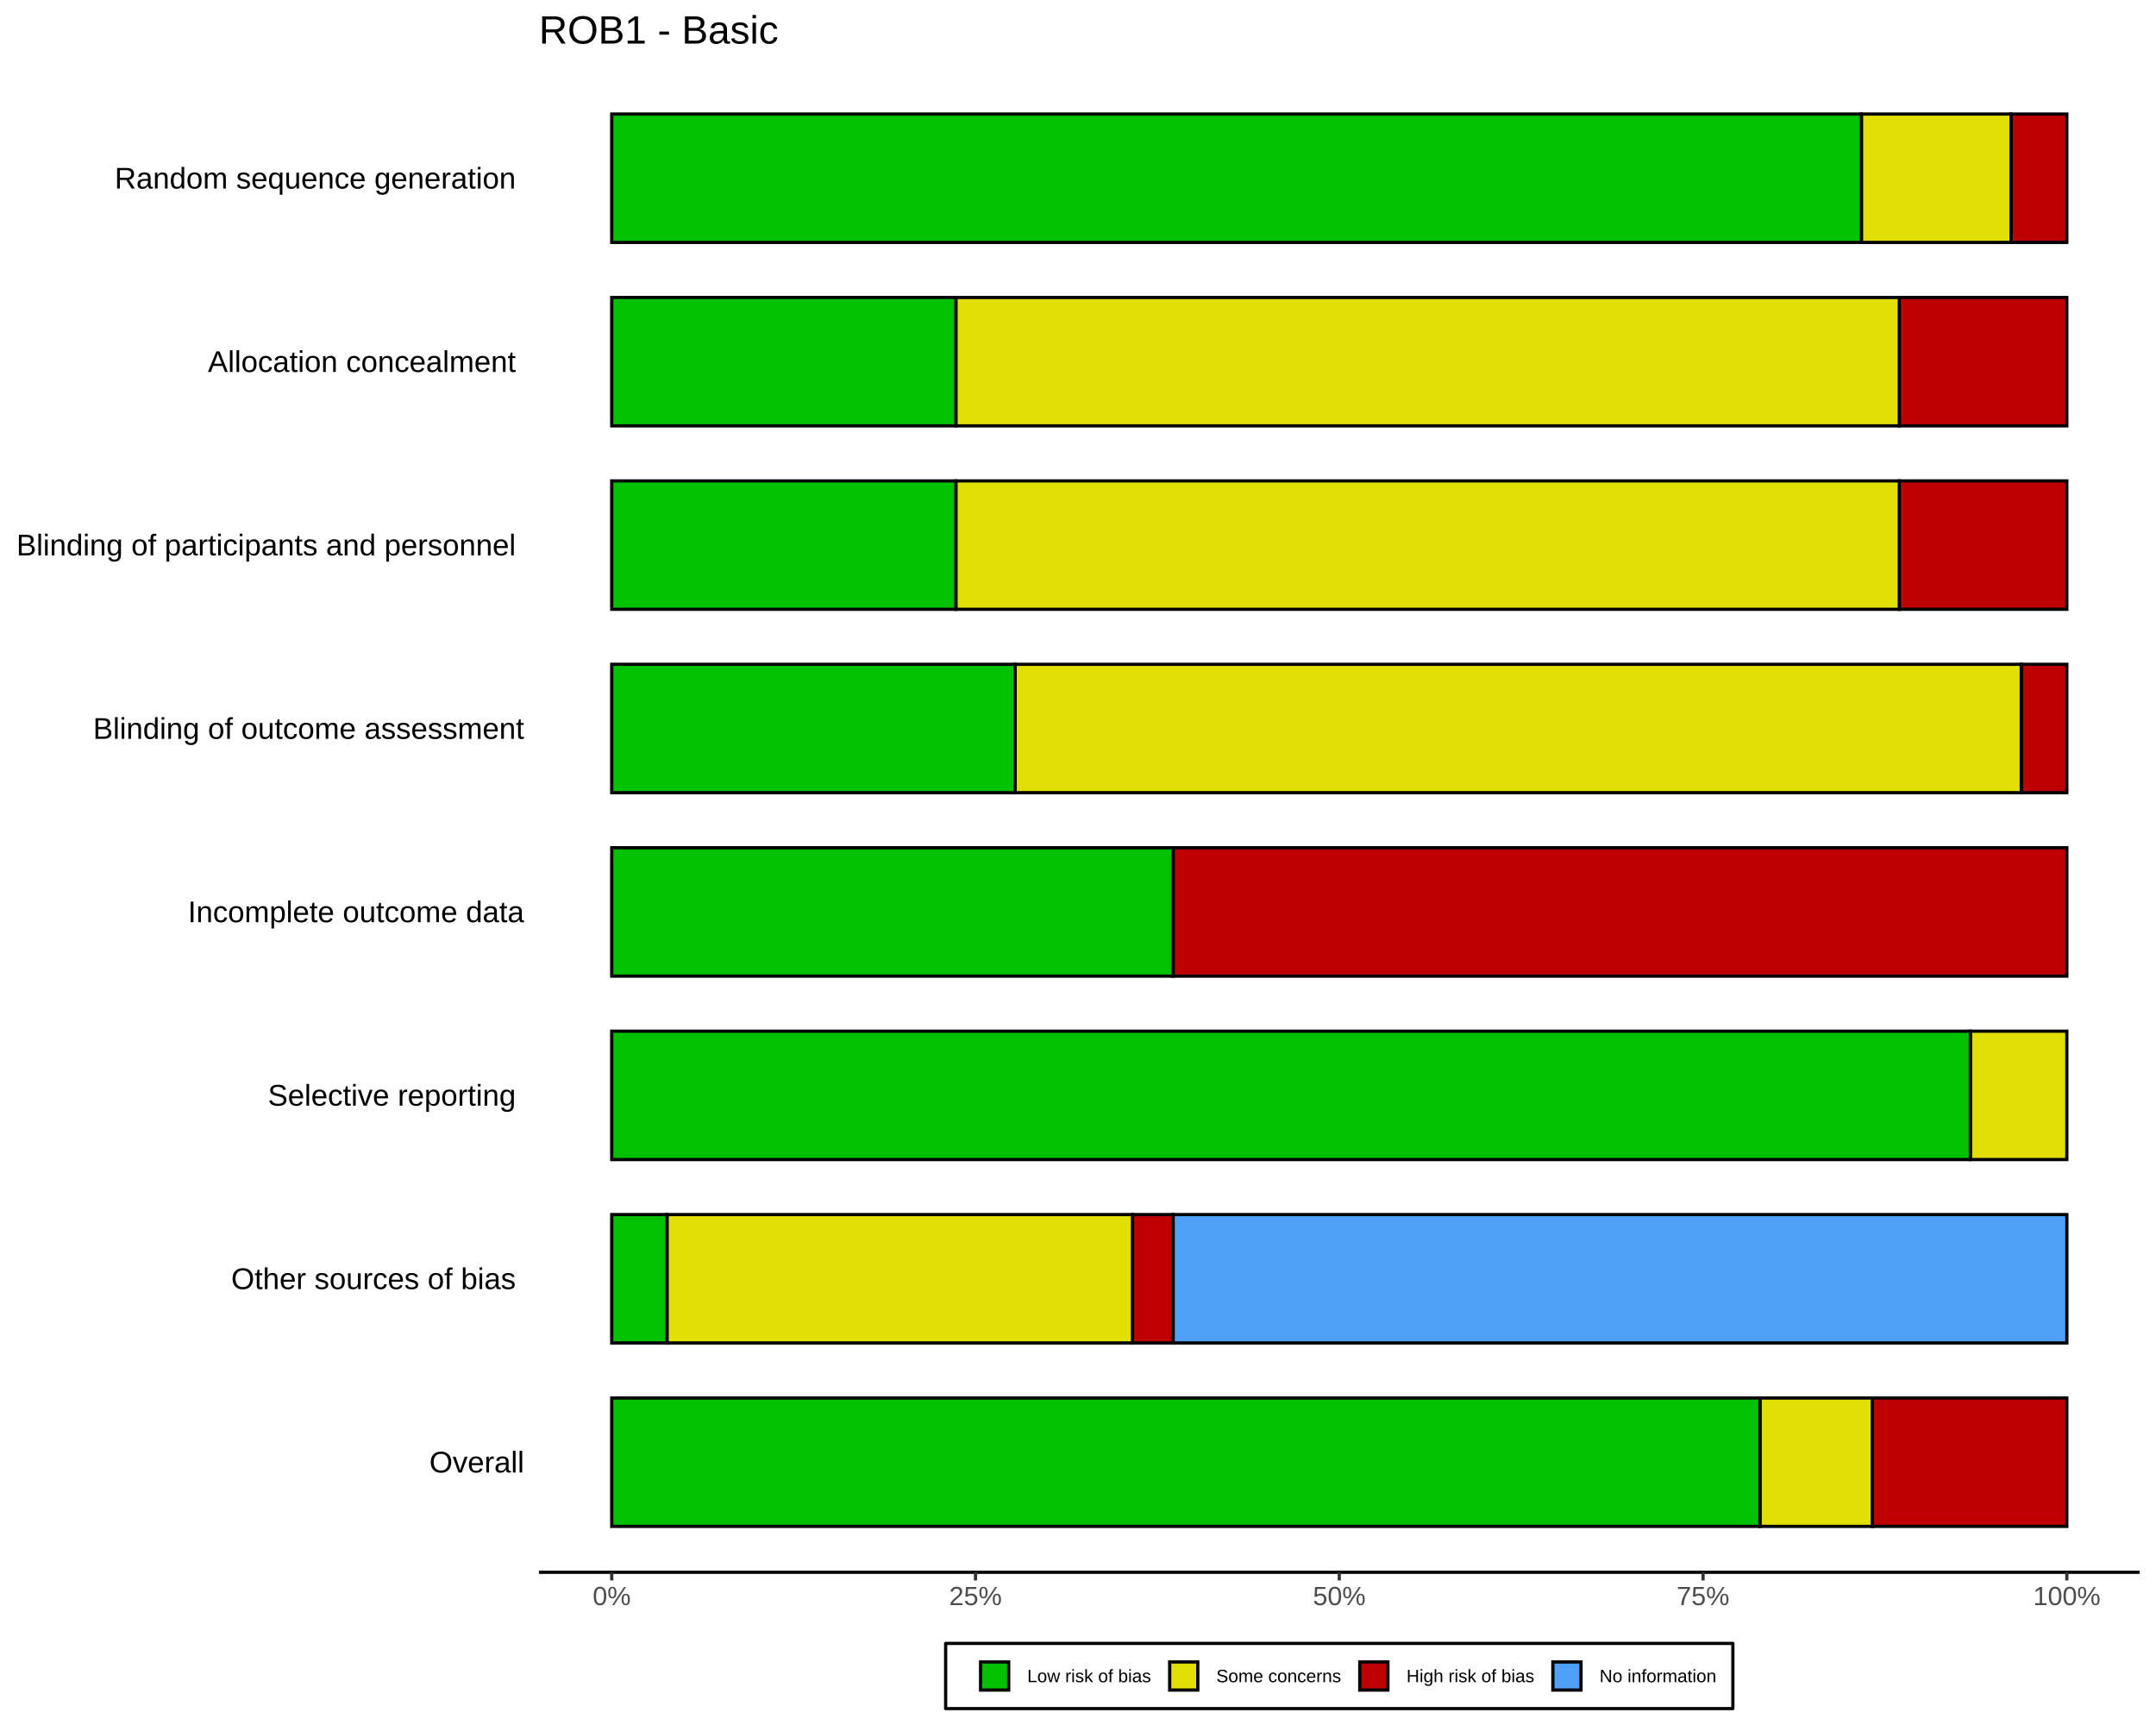
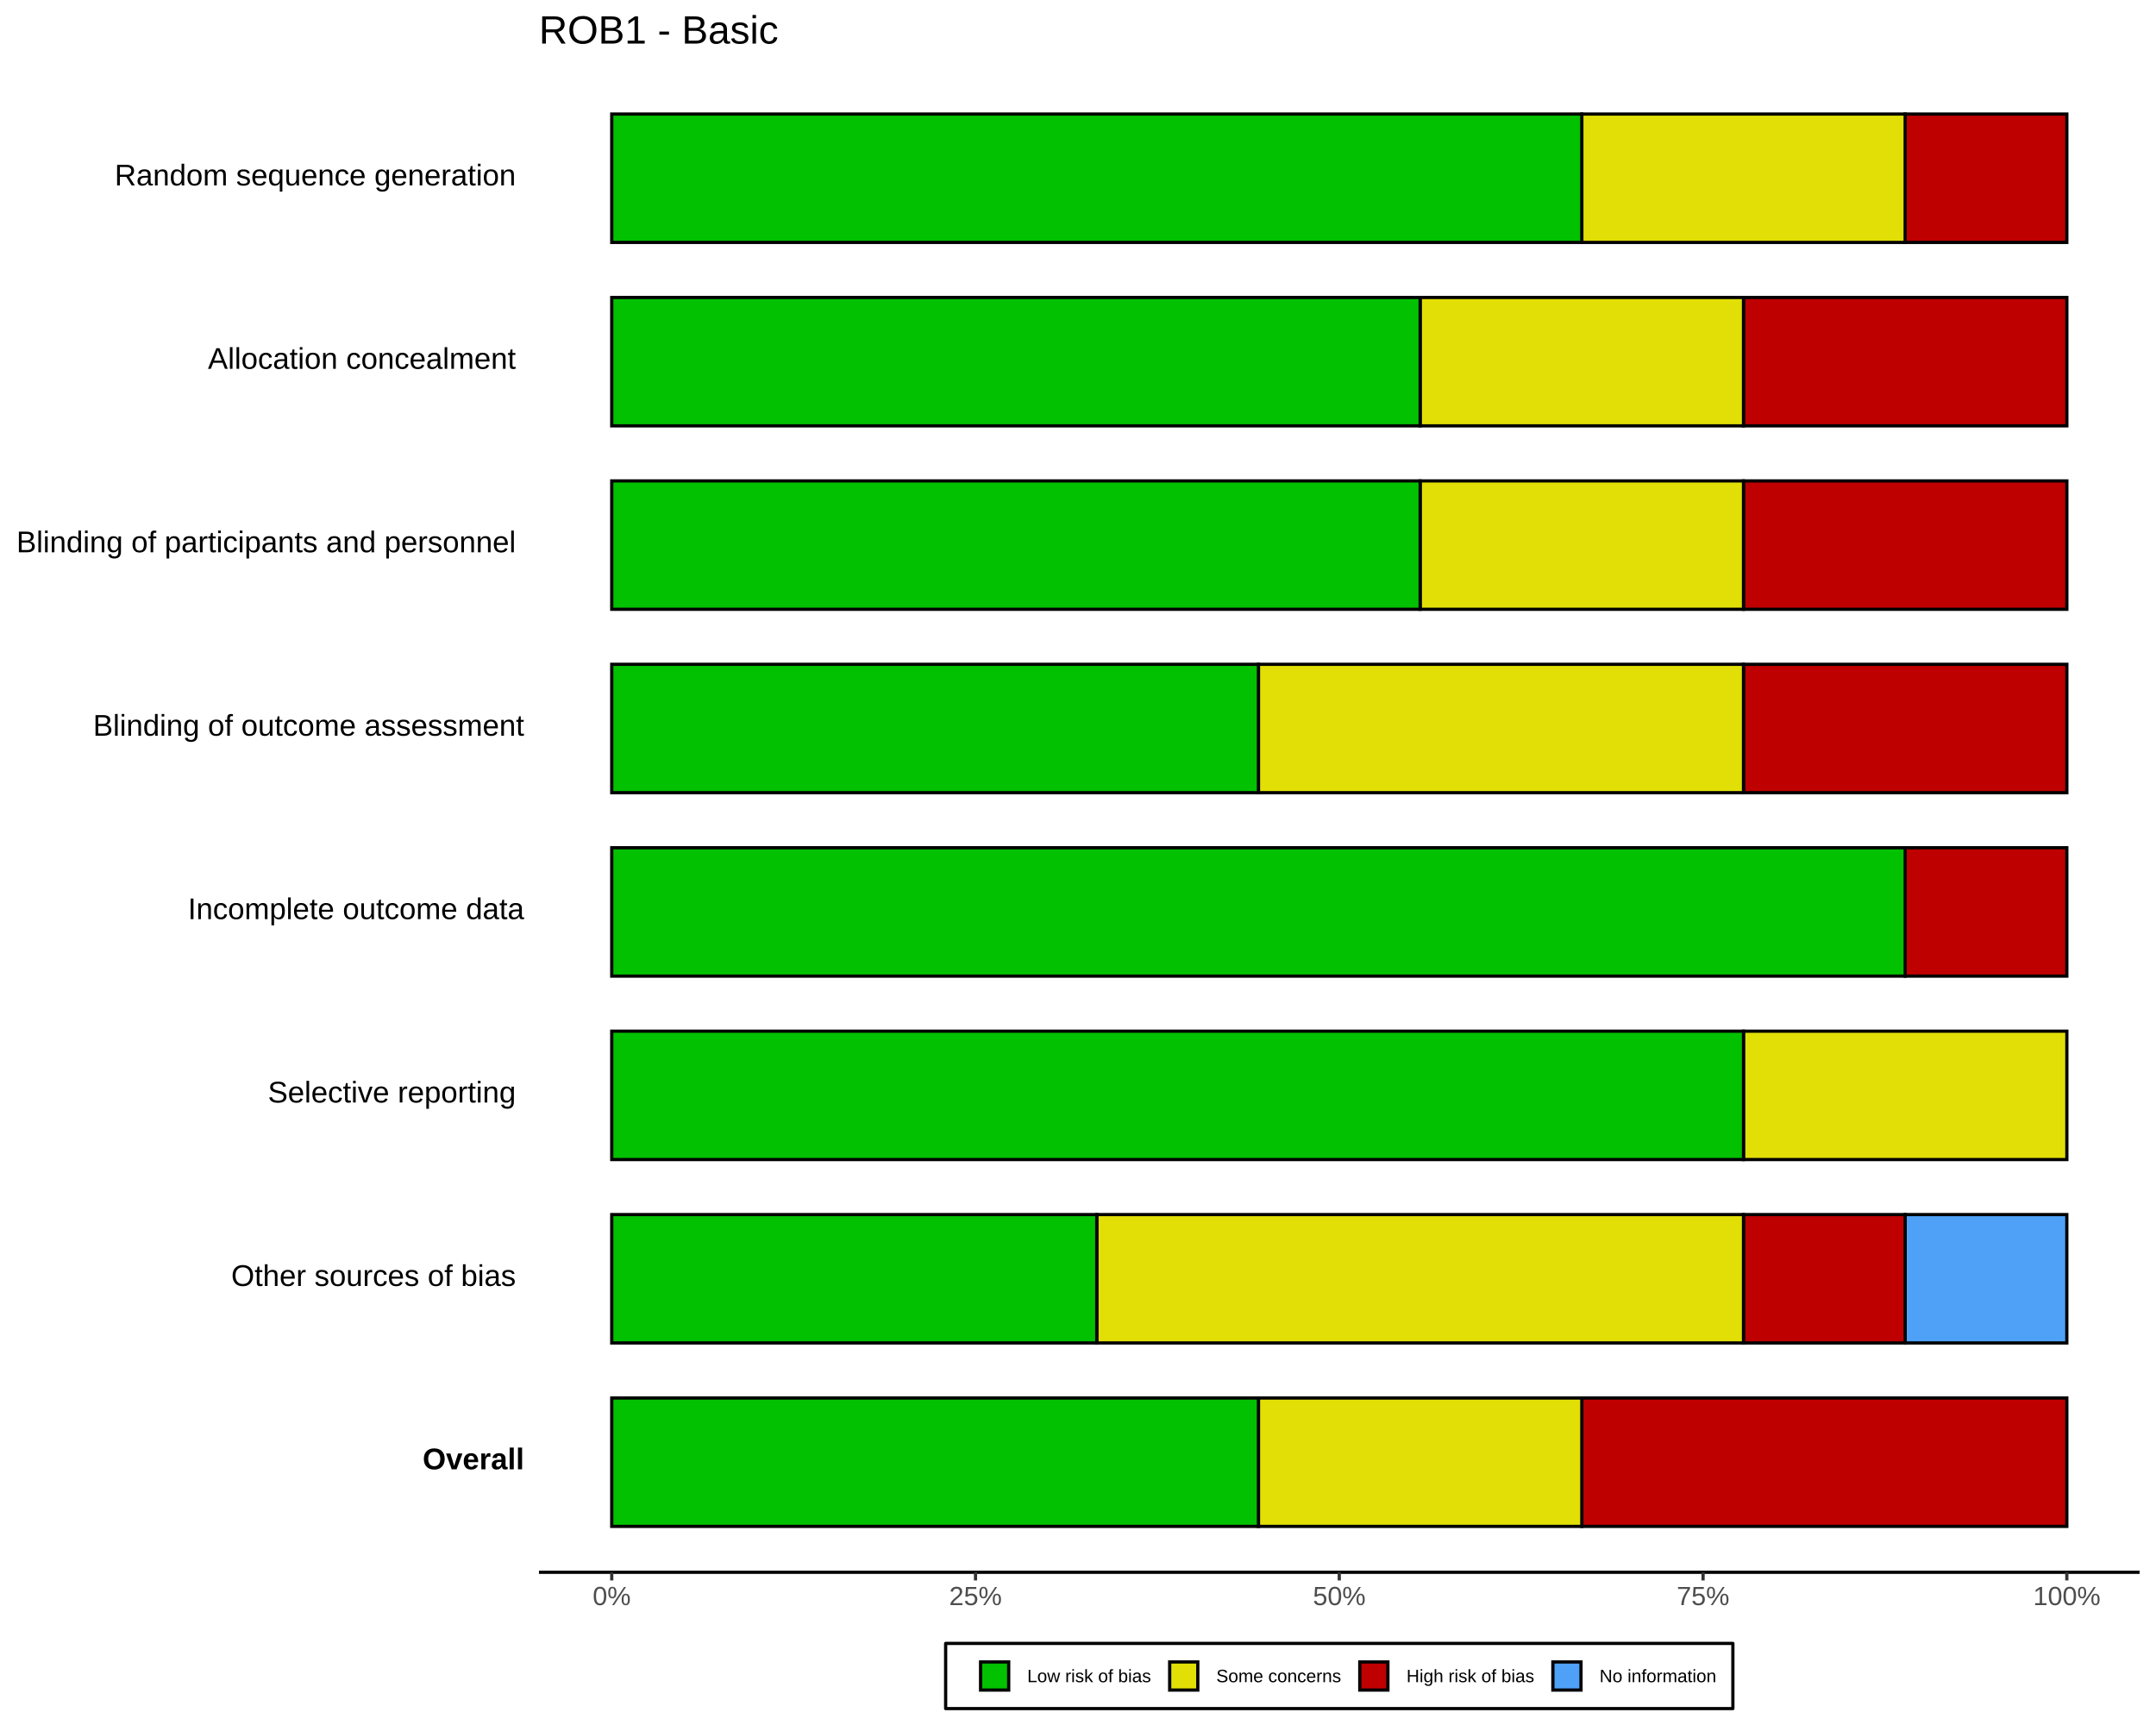
<svg xmlns="http://www.w3.org/2000/svg" viewBox="0 0 720.00 576.00">
  <defs>
    <style type="text/css">
    line, polyline, polygon, path, rect, circle {
      fill: none;
      stroke: #000000;
      stroke-linecap: round;
      stroke-linejoin: round;
      stroke-miterlimit: 10.00;
    }
  </style>
  </defs>
  <rect width="100%" height="100%" style="stroke: none; fill: #FFFFFF;" />
  <rect x="0.00" y="0.00" width="720.00" height="576.00" style="stroke-width: 1.07; stroke: #FFFFFF; fill: #FFFFFF;" />
  <defs>
    <clipPath id="cpMTc5Ljk5fDcxNC41Mnw1MjUuMDB8MjIuNzc=">
      <rect x="179.99" y="22.77" width="534.53" height="502.22" />
    </clipPath>
  </defs>
-   <rect x="625.25" y="466.81" width="64.97" height="42.87" style="stroke-width: 1.07; stroke-linecap: square; stroke-linejoin: miter; fill: #BF0000;" clip-path="url(#cpMTc5Ljk5fDcxNC41Mnw1MjUuMDB8MjIuNzc=)" />
-   <rect x="587.73" y="466.81" width="37.52" height="42.87" style="stroke-width: 1.07; stroke-linecap: square; stroke-linejoin: miter; fill: #E2DF07;" clip-path="url(#cpMTc5Ljk5fDcxNC41Mnw1MjUuMDB8MjIuNzc=)" />
-   <rect x="204.29" y="466.81" width="383.45" height="42.87" style="stroke-width: 1.07; stroke-linecap: square; stroke-linejoin: miter; fill: #02C100;" clip-path="url(#cpMTc5Ljk5fDcxNC41Mnw1MjUuMDB8MjIuNzc=)" />
-   <rect x="391.76" y="405.56" width="298.47" height="42.87" style="stroke-width: 1.07; stroke-linecap: square; stroke-linejoin: miter; fill: #4EA1F7;" clip-path="url(#cpMTc5Ljk5fDcxNC41Mnw1MjUuMDB8MjIuNzc=)" />
-   <rect x="378.19" y="405.56" width="13.57" height="42.87" style="stroke-width: 1.07; stroke-linecap: square; stroke-linejoin: miter; fill: #BF0000;" clip-path="url(#cpMTc5Ljk5fDcxNC41Mnw1MjUuMDB8MjIuNzc=)" />
-   <rect x="222.74" y="405.56" width="155.45" height="42.87" style="stroke-width: 1.07; stroke-linecap: square; stroke-linejoin: miter; fill: #E2DF07;" clip-path="url(#cpMTc5Ljk5fDcxNC41Mnw1MjUuMDB8MjIuNzc=)" />
-   <rect x="204.29" y="405.56" width="18.45" height="42.87" style="stroke-width: 1.07; stroke-linecap: square; stroke-linejoin: miter; fill: #02C100;" clip-path="url(#cpMTc5Ljk5fDcxNC41Mnw1MjUuMDB8MjIuNzc=)" />
-   <rect x="658.00" y="344.32" width="32.22" height="42.87" style="stroke-width: 1.07; stroke-linecap: square; stroke-linejoin: miter; fill: #E2DF07;" clip-path="url(#cpMTc5Ljk5fDcxNC41Mnw1MjUuMDB8MjIuNzc=)" />
-   <rect x="204.29" y="344.32" width="453.72" height="42.87" style="stroke-width: 1.07; stroke-linecap: square; stroke-linejoin: miter; fill: #02C100;" clip-path="url(#cpMTc5Ljk5fDcxNC41Mnw1MjUuMDB8MjIuNzc=)" />
-   <rect x="391.76" y="283.07" width="298.47" height="42.87" style="stroke-width: 1.07; stroke-linecap: square; stroke-linejoin: miter; fill: #BF0000;" clip-path="url(#cpMTc5Ljk5fDcxNC41Mnw1MjUuMDB8MjIuNzc=)" />
-   <rect x="204.29" y="283.07" width="187.47" height="42.87" style="stroke-width: 1.07; stroke-linecap: square; stroke-linejoin: miter; fill: #02C100;" clip-path="url(#cpMTc5Ljk5fDcxNC41Mnw1MjUuMDB8MjIuNzc=)" />
-   <rect x="675.00" y="221.82" width="15.22" height="42.87" style="stroke-width: 1.07; stroke-linecap: square; stroke-linejoin: miter; fill: #BF0000;" clip-path="url(#cpMTc5Ljk5fDcxNC41Mnw1MjUuMDB8MjIuNzc=)" />
-   <rect x="339.01" y="221.82" width="335.99" height="42.87" style="stroke-width: 1.07; stroke-linecap: square; stroke-linejoin: miter; fill: #E2DF07;" clip-path="url(#cpMTc5Ljk5fDcxNC41Mnw1MjUuMDB8MjIuNzc=)" />
-   <rect x="204.29" y="221.82" width="134.72" height="42.87" style="stroke-width: 1.07; stroke-linecap: square; stroke-linejoin: miter; fill: #02C100;" clip-path="url(#cpMTc5Ljk5fDcxNC41Mnw1MjUuMDB8MjIuNzc=)" />
-   <rect x="634.26" y="160.58" width="55.96" height="42.87" style="stroke-width: 1.07; stroke-linecap: square; stroke-linejoin: miter; fill: #BF0000;" clip-path="url(#cpMTc5Ljk5fDcxNC41Mnw1MjUuMDB8MjIuNzc=)" />
-   <rect x="319.21" y="160.58" width="315.05" height="42.87" style="stroke-width: 1.07; stroke-linecap: square; stroke-linejoin: miter; fill: #E2DF07;" clip-path="url(#cpMTc5Ljk5fDcxNC41Mnw1MjUuMDB8MjIuNzc=)" />
-   <rect x="204.29" y="160.58" width="114.93" height="42.87" style="stroke-width: 1.07; stroke-linecap: square; stroke-linejoin: miter; fill: #02C100;" clip-path="url(#cpMTc5Ljk5fDcxNC41Mnw1MjUuMDB8MjIuNzc=)" />
-   <rect x="634.26" y="99.33" width="55.96" height="42.87" style="stroke-width: 1.07; stroke-linecap: square; stroke-linejoin: miter; fill: #BF0000;" clip-path="url(#cpMTc5Ljk5fDcxNC41Mnw1MjUuMDB8MjIuNzc=)" />
-   <rect x="319.21" y="99.33" width="315.05" height="42.87" style="stroke-width: 1.07; stroke-linecap: square; stroke-linejoin: miter; fill: #E2DF07;" clip-path="url(#cpMTc5Ljk5fDcxNC41Mnw1MjUuMDB8MjIuNzc=)" />
-   <rect x="204.29" y="99.33" width="114.93" height="42.87" style="stroke-width: 1.07; stroke-linecap: square; stroke-linejoin: miter; fill: #02C100;" clip-path="url(#cpMTc5Ljk5fDcxNC41Mnw1MjUuMDB8MjIuNzc=)" />
-   <rect x="671.57" y="38.08" width="18.65" height="42.87" style="stroke-width: 1.07; stroke-linecap: square; stroke-linejoin: miter; fill: #BF0000;" clip-path="url(#cpMTc5Ljk5fDcxNC41Mnw1MjUuMDB8MjIuNzc=)" />
-   <rect x="621.61" y="38.08" width="49.96" height="42.87" style="stroke-width: 1.07; stroke-linecap: square; stroke-linejoin: miter; fill: #E2DF07;" clip-path="url(#cpMTc5Ljk5fDcxNC41Mnw1MjUuMDB8MjIuNzc=)" />
-   <rect x="204.29" y="38.08" width="417.33" height="42.87" style="stroke-width: 1.07; stroke-linecap: square; stroke-linejoin: miter; fill: #02C100;" clip-path="url(#cpMTc5Ljk5fDcxNC41Mnw1MjUuMDB8MjIuNzc=)" />
+   <rect x="528.24" y="466.81" width="161.98" height="42.87" style="stroke-width: 1.07; stroke-linecap: square; stroke-linejoin: miter; fill: #BF0000;" clip-path="url(#cpMTc5Ljk5fDcxNC41Mnw1MjUuMDB8MjIuNzc=)" />
+   <rect x="420.26" y="466.81" width="107.99" height="42.87" style="stroke-width: 1.07; stroke-linecap: square; stroke-linejoin: miter; fill: #E2DF07;" clip-path="url(#cpMTc5Ljk5fDcxNC41Mnw1MjUuMDB8MjIuNzc=)" />
+   <rect x="204.29" y="466.81" width="215.97" height="42.87" style="stroke-width: 1.07; stroke-linecap: square; stroke-linejoin: miter; fill: #02C100;" clip-path="url(#cpMTc5Ljk5fDcxNC41Mnw1MjUuMDB8MjIuNzc=)" />
+   <rect x="636.23" y="405.56" width="53.99" height="42.87" style="stroke-width: 1.07; stroke-linecap: square; stroke-linejoin: miter; fill: #4EA1F7;" clip-path="url(#cpMTc5Ljk5fDcxNC41Mnw1MjUuMDB8MjIuNzc=)" />
+   <rect x="582.24" y="405.56" width="53.99" height="42.87" style="stroke-width: 1.07; stroke-linecap: square; stroke-linejoin: miter; fill: #BF0000;" clip-path="url(#cpMTc5Ljk5fDcxNC41Mnw1MjUuMDB8MjIuNzc=)" />
+   <rect x="366.27" y="405.56" width="215.97" height="42.87" style="stroke-width: 1.07; stroke-linecap: square; stroke-linejoin: miter; fill: #E2DF07;" clip-path="url(#cpMTc5Ljk5fDcxNC41Mnw1MjUuMDB8MjIuNzc=)" />
+   <rect x="204.29" y="405.56" width="161.98" height="42.87" style="stroke-width: 1.07; stroke-linecap: square; stroke-linejoin: miter; fill: #02C100;" clip-path="url(#cpMTc5Ljk5fDcxNC41Mnw1MjUuMDB8MjIuNzc=)" />
+   <rect x="582.24" y="344.32" width="107.99" height="42.87" style="stroke-width: 1.07; stroke-linecap: square; stroke-linejoin: miter; fill: #E2DF07;" clip-path="url(#cpMTc5Ljk5fDcxNC41Mnw1MjUuMDB8MjIuNzc=)" />
+   <rect x="204.29" y="344.32" width="377.95" height="42.87" style="stroke-width: 1.07; stroke-linecap: square; stroke-linejoin: miter; fill: #02C100;" clip-path="url(#cpMTc5Ljk5fDcxNC41Mnw1MjUuMDB8MjIuNzc=)" />
+   <rect x="636.23" y="283.07" width="53.99" height="42.87" style="stroke-width: 1.07; stroke-linecap: square; stroke-linejoin: miter; fill: #BF0000;" clip-path="url(#cpMTc5Ljk5fDcxNC41Mnw1MjUuMDB8MjIuNzc=)" />
+   <rect x="204.29" y="283.07" width="431.94" height="42.87" style="stroke-width: 1.07; stroke-linecap: square; stroke-linejoin: miter; fill: #02C100;" clip-path="url(#cpMTc5Ljk5fDcxNC41Mnw1MjUuMDB8MjIuNzc=)" />
+   <rect x="582.24" y="221.82" width="107.99" height="42.87" style="stroke-width: 1.07; stroke-linecap: square; stroke-linejoin: miter; fill: #BF0000;" clip-path="url(#cpMTc5Ljk5fDcxNC41Mnw1MjUuMDB8MjIuNzc=)" />
+   <rect x="420.26" y="221.82" width="161.98" height="42.87" style="stroke-width: 1.07; stroke-linecap: square; stroke-linejoin: miter; fill: #E2DF07;" clip-path="url(#cpMTc5Ljk5fDcxNC41Mnw1MjUuMDB8MjIuNzc=)" />
+   <rect x="204.29" y="221.82" width="215.97" height="42.87" style="stroke-width: 1.07; stroke-linecap: square; stroke-linejoin: miter; fill: #02C100;" clip-path="url(#cpMTc5Ljk5fDcxNC41Mnw1MjUuMDB8MjIuNzc=)" />
+   <rect x="582.24" y="160.58" width="107.99" height="42.87" style="stroke-width: 1.07; stroke-linecap: square; stroke-linejoin: miter; fill: #BF0000;" clip-path="url(#cpMTc5Ljk5fDcxNC41Mnw1MjUuMDB8MjIuNzc=)" />
+   <rect x="474.25" y="160.58" width="107.99" height="42.87" style="stroke-width: 1.07; stroke-linecap: square; stroke-linejoin: miter; fill: #E2DF07;" clip-path="url(#cpMTc5Ljk5fDcxNC41Mnw1MjUuMDB8MjIuNzc=)" />
+   <rect x="204.29" y="160.58" width="269.97" height="42.87" style="stroke-width: 1.07; stroke-linecap: square; stroke-linejoin: miter; fill: #02C100;" clip-path="url(#cpMTc5Ljk5fDcxNC41Mnw1MjUuMDB8MjIuNzc=)" />
+   <rect x="582.24" y="99.33" width="107.99" height="42.87" style="stroke-width: 1.07; stroke-linecap: square; stroke-linejoin: miter; fill: #BF0000;" clip-path="url(#cpMTc5Ljk5fDcxNC41Mnw1MjUuMDB8MjIuNzc=)" />
+   <rect x="474.25" y="99.33" width="107.99" height="42.87" style="stroke-width: 1.07; stroke-linecap: square; stroke-linejoin: miter; fill: #E2DF07;" clip-path="url(#cpMTc5Ljk5fDcxNC41Mnw1MjUuMDB8MjIuNzc=)" />
+   <rect x="204.29" y="99.33" width="269.97" height="42.87" style="stroke-width: 1.07; stroke-linecap: square; stroke-linejoin: miter; fill: #02C100;" clip-path="url(#cpMTc5Ljk5fDcxNC41Mnw1MjUuMDB8MjIuNzc=)" />
+   <rect x="636.23" y="38.08" width="53.99" height="42.87" style="stroke-width: 1.07; stroke-linecap: square; stroke-linejoin: miter; fill: #BF0000;" clip-path="url(#cpMTc5Ljk5fDcxNC41Mnw1MjUuMDB8MjIuNzc=)" />
+   <rect x="528.24" y="38.08" width="107.99" height="42.87" style="stroke-width: 1.07; stroke-linecap: square; stroke-linejoin: miter; fill: #E2DF07;" clip-path="url(#cpMTc5Ljk5fDcxNC41Mnw1MjUuMDB8MjIuNzc=)" />
+   <rect x="204.29" y="38.08" width="323.96" height="42.87" style="stroke-width: 1.07; stroke-linecap: square; stroke-linejoin: miter; fill: #02C100;" clip-path="url(#cpMTc5Ljk5fDcxNC41Mnw1MjUuMDB8MjIuNzc=)" />
  <defs>
    <clipPath id="cpMC4wMHw3MjAuMDB8NTc2LjAwfDAuMDA=">
      <rect x="0.00" y="0.00" width="720.00" height="576.00" />
    </clipPath>
  </defs>
  <g clip-path="url(#cpMC4wMHw3MjAuMDB8NTc2LjAwfDAuMDA=)">
-     <text x="143.39" y="491.69" style="font-size: 10.00px; font-family: Liberation Sans;" textLength="31.67px" lengthAdjust="spacingAndGlyphs">Overall</text>
+     <text x="141.14" y="490.62" style="font-size: 10.00px; font-weight: bold; font-family: Liberation Sans;" textLength="33.92px" lengthAdjust="spacingAndGlyphs">Overall</text>
  </g>
  <g clip-path="url(#cpMC4wMHw3MjAuMDB8NTc2LjAwfDAuMDA=)">
-     <text x="77.21" y="430.44" style="font-size: 10.00px; font-family: Liberation Sans;" textLength="97.84px" lengthAdjust="spacingAndGlyphs">Other sources of bias </text>
+     <text x="77.21" y="429.40" style="font-size: 10.00px; font-family: Liberation Sans;" textLength="25.02px" lengthAdjust="spacingAndGlyphs">Other</text>
  </g>
  <g clip-path="url(#cpMC4wMHw3MjAuMDB8NTc2LjAwfDAuMDA=)">
-     <text x="89.45" y="369.19" style="font-size: 10.00px; font-family: Liberation Sans;" textLength="85.61px" lengthAdjust="spacingAndGlyphs">Selective reporting </text>
+     <text x="105.01" y="429.40" style="font-size: 10.00px; font-family: Liberation Sans;" textLength="35.02px" lengthAdjust="spacingAndGlyphs">sources</text>
  </g>
  <g clip-path="url(#cpMC4wMHw3MjAuMDB8NTc2LjAwfDAuMDA=)">
-     <text x="62.75" y="307.94" style="font-size: 10.00px; font-family: Liberation Sans;" textLength="112.31px" lengthAdjust="spacingAndGlyphs">Incomplete outcome data</text>
+     <text x="142.81" y="429.40" style="font-size: 10.00px; font-family: Liberation Sans;" textLength="8.34px" lengthAdjust="spacingAndGlyphs">of</text>
  </g>
  <g clip-path="url(#cpMC4wMHw3MjAuMDB8NTc2LjAwfDAuMDA=)">
-     <text x="31.07" y="246.70" style="font-size: 10.00px; font-family: Liberation Sans;" textLength="143.98px" lengthAdjust="spacingAndGlyphs">Blinding of outcome assessment</text>
+     <text x="153.93" y="429.40" style="font-size: 10.00px; font-family: Liberation Sans;" textLength="18.34px" lengthAdjust="spacingAndGlyphs">bias</text>
  </g>
  <g clip-path="url(#cpMC4wMHw3MjAuMDB8NTc2LjAwfDAuMDA=)">
-     <text x="5.48" y="185.45" style="font-size: 10.00px; font-family: Liberation Sans;" textLength="169.58px" lengthAdjust="spacingAndGlyphs">Blinding of participants and personnel </text>
+     <text x="89.45" y="368.15" style="font-size: 10.00px; font-family: Liberation Sans;" textLength="40.58px" lengthAdjust="spacingAndGlyphs">Selective</text>
  </g>
  <g clip-path="url(#cpMC4wMHw3MjAuMDB8NTc2LjAwfDAuMDA=)">
-     <text x="69.43" y="124.20" style="font-size: 10.00px; font-family: Liberation Sans;" textLength="105.62px" lengthAdjust="spacingAndGlyphs">Allocation concealment </text>
+     <text x="132.81" y="368.15" style="font-size: 10.00px; font-family: Liberation Sans;" textLength="39.47px" lengthAdjust="spacingAndGlyphs">reporting</text>
  </g>
  <g clip-path="url(#cpMC4wMHw3MjAuMDB8NTc2LjAwfDAuMDA=)">
-     <text x="38.28" y="62.96" style="font-size: 10.00px; font-family: Liberation Sans;" textLength="136.78px" lengthAdjust="spacingAndGlyphs">Random sequence generation </text>
+     <text x="62.75" y="306.91" style="font-size: 10.00px; font-family: Liberation Sans;" textLength="48.92px" lengthAdjust="spacingAndGlyphs">Incomplete</text>
+   </g>
+   <g clip-path="url(#cpMC4wMHw3MjAuMDB8NTc2LjAwfDAuMDA=)">
+     <text x="114.45" y="306.91" style="font-size: 10.00px; font-family: Liberation Sans;" textLength="38.36px" lengthAdjust="spacingAndGlyphs">outcome</text>
+   </g>
+   <g clip-path="url(#cpMC4wMHw3MjAuMDB8NTc2LjAwfDAuMDA=)">
+     <text x="155.59" y="306.91" style="font-size: 10.00px; font-family: Liberation Sans;" textLength="19.47px" lengthAdjust="spacingAndGlyphs">data</text>
+   </g>
+   <g clip-path="url(#cpMC4wMHw3MjAuMDB8NTc2LjAwfDAuMDA=)">
+     <text x="31.07" y="245.66" style="font-size: 10.00px; font-family: Liberation Sans;" textLength="35.58px" lengthAdjust="spacingAndGlyphs">Blinding</text>
+   </g>
+   <g clip-path="url(#cpMC4wMHw3MjAuMDB8NTc2LjAwfDAuMDA=)">
+     <text x="69.43" y="245.66" style="font-size: 10.00px; font-family: Liberation Sans;" textLength="8.34px" lengthAdjust="spacingAndGlyphs">of</text>
+   </g>
+   <g clip-path="url(#cpMC4wMHw3MjAuMDB8NTc2LjAwfDAuMDA=)">
+     <text x="80.56" y="245.66" style="font-size: 10.00px; font-family: Liberation Sans;" textLength="38.36px" lengthAdjust="spacingAndGlyphs">outcome</text>
+   </g>
+   <g clip-path="url(#cpMC4wMHw3MjAuMDB8NTc2LjAwfDAuMDA=)">
+     <text x="121.70" y="245.66" style="font-size: 10.00px; font-family: Liberation Sans;" textLength="53.36px" lengthAdjust="spacingAndGlyphs">assessment</text>
+   </g>
+   <g clip-path="url(#cpMC4wMHw3MjAuMDB8NTc2LjAwfDAuMDA=)">
+     <text x="5.48" y="184.41" style="font-size: 10.00px; font-family: Liberation Sans;" textLength="35.58px" lengthAdjust="spacingAndGlyphs">Blinding</text>
+   </g>
+   <g clip-path="url(#cpMC4wMHw3MjAuMDB8NTc2LjAwfDAuMDA=)">
+     <text x="43.84" y="184.41" style="font-size: 10.00px; font-family: Liberation Sans;" textLength="8.34px" lengthAdjust="spacingAndGlyphs">of</text>
+   </g>
+   <g clip-path="url(#cpMC4wMHw3MjAuMDB8NTc2LjAwfDAuMDA=)">
+     <text x="54.96" y="184.41" style="font-size: 10.00px; font-family: Liberation Sans;" textLength="51.14px" lengthAdjust="spacingAndGlyphs">participants</text>
+   </g>
+   <g clip-path="url(#cpMC4wMHw3MjAuMDB8NTc2LjAwfDAuMDA=)">
+     <text x="108.89" y="184.41" style="font-size: 10.00px; font-family: Liberation Sans;" textLength="16.69px" lengthAdjust="spacingAndGlyphs">and</text>
+   </g>
+   <g clip-path="url(#cpMC4wMHw3MjAuMDB8NTc2LjAwfDAuMDA=)">
+     <text x="128.35" y="184.41" style="font-size: 10.00px; font-family: Liberation Sans;" textLength="43.92px" lengthAdjust="spacingAndGlyphs">personnel</text>
+   </g>
+   <g clip-path="url(#cpMC4wMHw3MjAuMDB8NTc2LjAwfDAuMDA=)">
+     <text x="69.43" y="123.16" style="font-size: 10.00px; font-family: Liberation Sans;" textLength="43.36px" lengthAdjust="spacingAndGlyphs">Allocation</text>
+   </g>
+   <g clip-path="url(#cpMC4wMHw3MjAuMDB8NTc2LjAwfDAuMDA=)">
+     <text x="115.57" y="123.16" style="font-size: 10.00px; font-family: Liberation Sans;" textLength="56.70px" lengthAdjust="spacingAndGlyphs">concealment</text>
+   </g>
+   <g clip-path="url(#cpMC4wMHw3MjAuMDB8NTc2LjAwfDAuMDA=)">
+     <text x="38.28" y="61.92" style="font-size: 10.00px; font-family: Liberation Sans;" textLength="37.80px" lengthAdjust="spacingAndGlyphs">Random</text>
+   </g>
+   <g clip-path="url(#cpMC4wMHw3MjAuMDB8NTc2LjAwfDAuMDA=)">
+     <text x="78.85" y="61.92" style="font-size: 10.00px; font-family: Liberation Sans;" textLength="43.38px" lengthAdjust="spacingAndGlyphs">sequence</text>
+   </g>
+   <g clip-path="url(#cpMC4wMHw3MjAuMDB8NTc2LjAwfDAuMDA=)">
+     <text x="125.01" y="61.92" style="font-size: 10.00px; font-family: Liberation Sans;" textLength="47.27px" lengthAdjust="spacingAndGlyphs">generation</text>
  </g>
  <polyline points="179.99,525.00 714.52,525.00 " style="stroke-width: 1.07; stroke-linecap: butt;" clip-path="url(#cpMC4wMHw3MjAuMDB8NTc2LjAwfDAuMDA=)" />
  <polyline points="204.29,527.74 204.29,525.00 " style="stroke-width: 1.07; stroke: #333333; stroke-linecap: butt;" clip-path="url(#cpMC4wMHw3MjAuMDB8NTc2LjAwfDAuMDA=)" />
  <polyline points="325.77,527.74 325.77,525.00 " style="stroke-width: 1.07; stroke: #333333; stroke-linecap: butt;" clip-path="url(#cpMC4wMHw3MjAuMDB8NTc2LjAwfDAuMDA=)" />
  <polyline points="447.25,527.74 447.25,525.00 " style="stroke-width: 1.07; stroke: #333333; stroke-linecap: butt;" clip-path="url(#cpMC4wMHw3MjAuMDB8NTc2LjAwfDAuMDA=)" />
  <polyline points="568.74,527.74 568.74,525.00 " style="stroke-width: 1.07; stroke: #333333; stroke-linecap: butt;" clip-path="url(#cpMC4wMHw3MjAuMDB8NTc2LjAwfDAuMDA=)" />
  <polyline points="690.22,527.74 690.22,525.00 " style="stroke-width: 1.07; stroke: #333333; stroke-linecap: butt;" clip-path="url(#cpMC4wMHw3MjAuMDB8NTc2LjAwfDAuMDA=)" />
  <g clip-path="url(#cpMC4wMHw3MjAuMDB8NTc2LjAwfDAuMDA=)">
    <text x="197.93" y="535.97" style="font-size: 8.80px; fill: #4D4D4D; font-family: Liberation Sans;" textLength="12.72px" lengthAdjust="spacingAndGlyphs">0%</text>
  </g>
  <g clip-path="url(#cpMC4wMHw3MjAuMDB8NTc2LjAwfDAuMDA=)">
    <text x="316.97" y="535.97" style="font-size: 8.80px; fill: #4D4D4D; font-family: Liberation Sans;" textLength="17.61px" lengthAdjust="spacingAndGlyphs">25%</text>
  </g>
  <g clip-path="url(#cpMC4wMHw3MjAuMDB8NTc2LjAwfDAuMDA=)">
    <text x="438.45" y="535.97" style="font-size: 8.80px; fill: #4D4D4D; font-family: Liberation Sans;" textLength="17.61px" lengthAdjust="spacingAndGlyphs">50%</text>
  </g>
  <g clip-path="url(#cpMC4wMHw3MjAuMDB8NTc2LjAwfDAuMDA=)">
    <text x="559.93" y="535.97" style="font-size: 8.80px; fill: #4D4D4D; font-family: Liberation Sans;" textLength="17.61px" lengthAdjust="spacingAndGlyphs">75%</text>
  </g>
  <g clip-path="url(#cpMC4wMHw3MjAuMDB8NTc2LjAwfDAuMDA=)">
    <text x="678.97" y="535.97" style="font-size: 8.80px; fill: #4D4D4D; font-family: Liberation Sans;" textLength="22.50px" lengthAdjust="spacingAndGlyphs">100%</text>
  </g>
  <rect x="315.80" y="548.76" width="262.90" height="21.76" style="stroke-width: 1.07; fill: #FFFFFF;" clip-path="url(#cpMC4wMHw3MjAuMDB8NTc2LjAwfDAuMDA=)" />
  <rect x="326.76" y="554.24" width="10.80" height="10.80" style="stroke-width: 1.07; stroke: none; fill: #F2F2F2;" clip-path="url(#cpMC4wMHw3MjAuMDB8NTc2LjAwfDAuMDA=)" />
  <rect x="327.47" y="554.95" width="9.38" height="9.38" style="stroke-width: 1.07; stroke-linecap: square; stroke-linejoin: miter; fill: #02C100;" clip-path="url(#cpMC4wMHw3MjAuMDB8NTc2LjAwfDAuMDA=)" />
  <rect x="389.91" y="554.24" width="10.80" height="10.80" style="stroke-width: 1.07; stroke: none; fill: #F2F2F2;" clip-path="url(#cpMC4wMHw3MjAuMDB8NTc2LjAwfDAuMDA=)" />
  <rect x="390.62" y="554.95" width="9.38" height="9.38" style="stroke-width: 1.07; stroke-linecap: square; stroke-linejoin: miter; fill: #E2DF07;" clip-path="url(#cpMC4wMHw3MjAuMDB8NTc2LjAwfDAuMDA=)" />
  <rect x="453.41" y="554.24" width="10.80" height="10.80" style="stroke-width: 1.07; stroke: none; fill: #F2F2F2;" clip-path="url(#cpMC4wMHw3MjAuMDB8NTc2LjAwfDAuMDA=)" />
  <rect x="454.11" y="554.95" width="9.38" height="9.38" style="stroke-width: 1.07; stroke-linecap: square; stroke-linejoin: miter; fill: #BF0000;" clip-path="url(#cpMC4wMHw3MjAuMDB8NTc2LjAwfDAuMDA=)" />
  <rect x="517.88" y="554.24" width="10.80" height="10.80" style="stroke-width: 1.07; stroke: none; fill: #F2F2F2;" clip-path="url(#cpMC4wMHw3MjAuMDB8NTc2LjAwfDAuMDA=)" />
  <rect x="518.59" y="554.95" width="9.38" height="9.38" style="stroke-width: 1.07; stroke-linecap: square; stroke-linejoin: miter; fill: #4EA1F7;" clip-path="url(#cpMC4wMHw3MjAuMDB8NTc2LjAwfDAuMDA=)" />
  <g clip-path="url(#cpMC4wMHw3MjAuMDB8NTc2LjAwfDAuMDA=)">
    <text x="343.04" y="561.70" style="font-size: 6.00px; font-family: Liberation Sans;" textLength="41.39px" lengthAdjust="spacingAndGlyphs">Low risk of bias</text>
  </g>
  <g clip-path="url(#cpMC4wMHw3MjAuMDB8NTc2LjAwfDAuMDA=)">
    <text x="406.19" y="561.70" style="font-size: 6.00px; font-family: Liberation Sans;" textLength="41.73px" lengthAdjust="spacingAndGlyphs">Some concerns</text>
  </g>
  <g clip-path="url(#cpMC4wMHw3MjAuMDB8NTc2LjAwfDAuMDA=)">
    <text x="469.69" y="561.70" style="font-size: 6.00px; font-family: Liberation Sans;" textLength="42.72px" lengthAdjust="spacingAndGlyphs">High risk of bias</text>
  </g>
  <g clip-path="url(#cpMC4wMHw3MjAuMDB8NTc2LjAwfDAuMDA=)">
    <text x="534.16" y="561.70" style="font-size: 6.00px; font-family: Liberation Sans;" textLength="39.06px" lengthAdjust="spacingAndGlyphs">No information</text>
  </g>
  <g clip-path="url(#cpMC4wMHw3MjAuMDB8NTc2LjAwfDAuMDA=)">
    <text x="179.99" y="14.56" style="font-size: 13.20px; font-family: Liberation Sans;" textLength="79.86px" lengthAdjust="spacingAndGlyphs">ROB1 - Basic</text>
  </g>
</svg>
